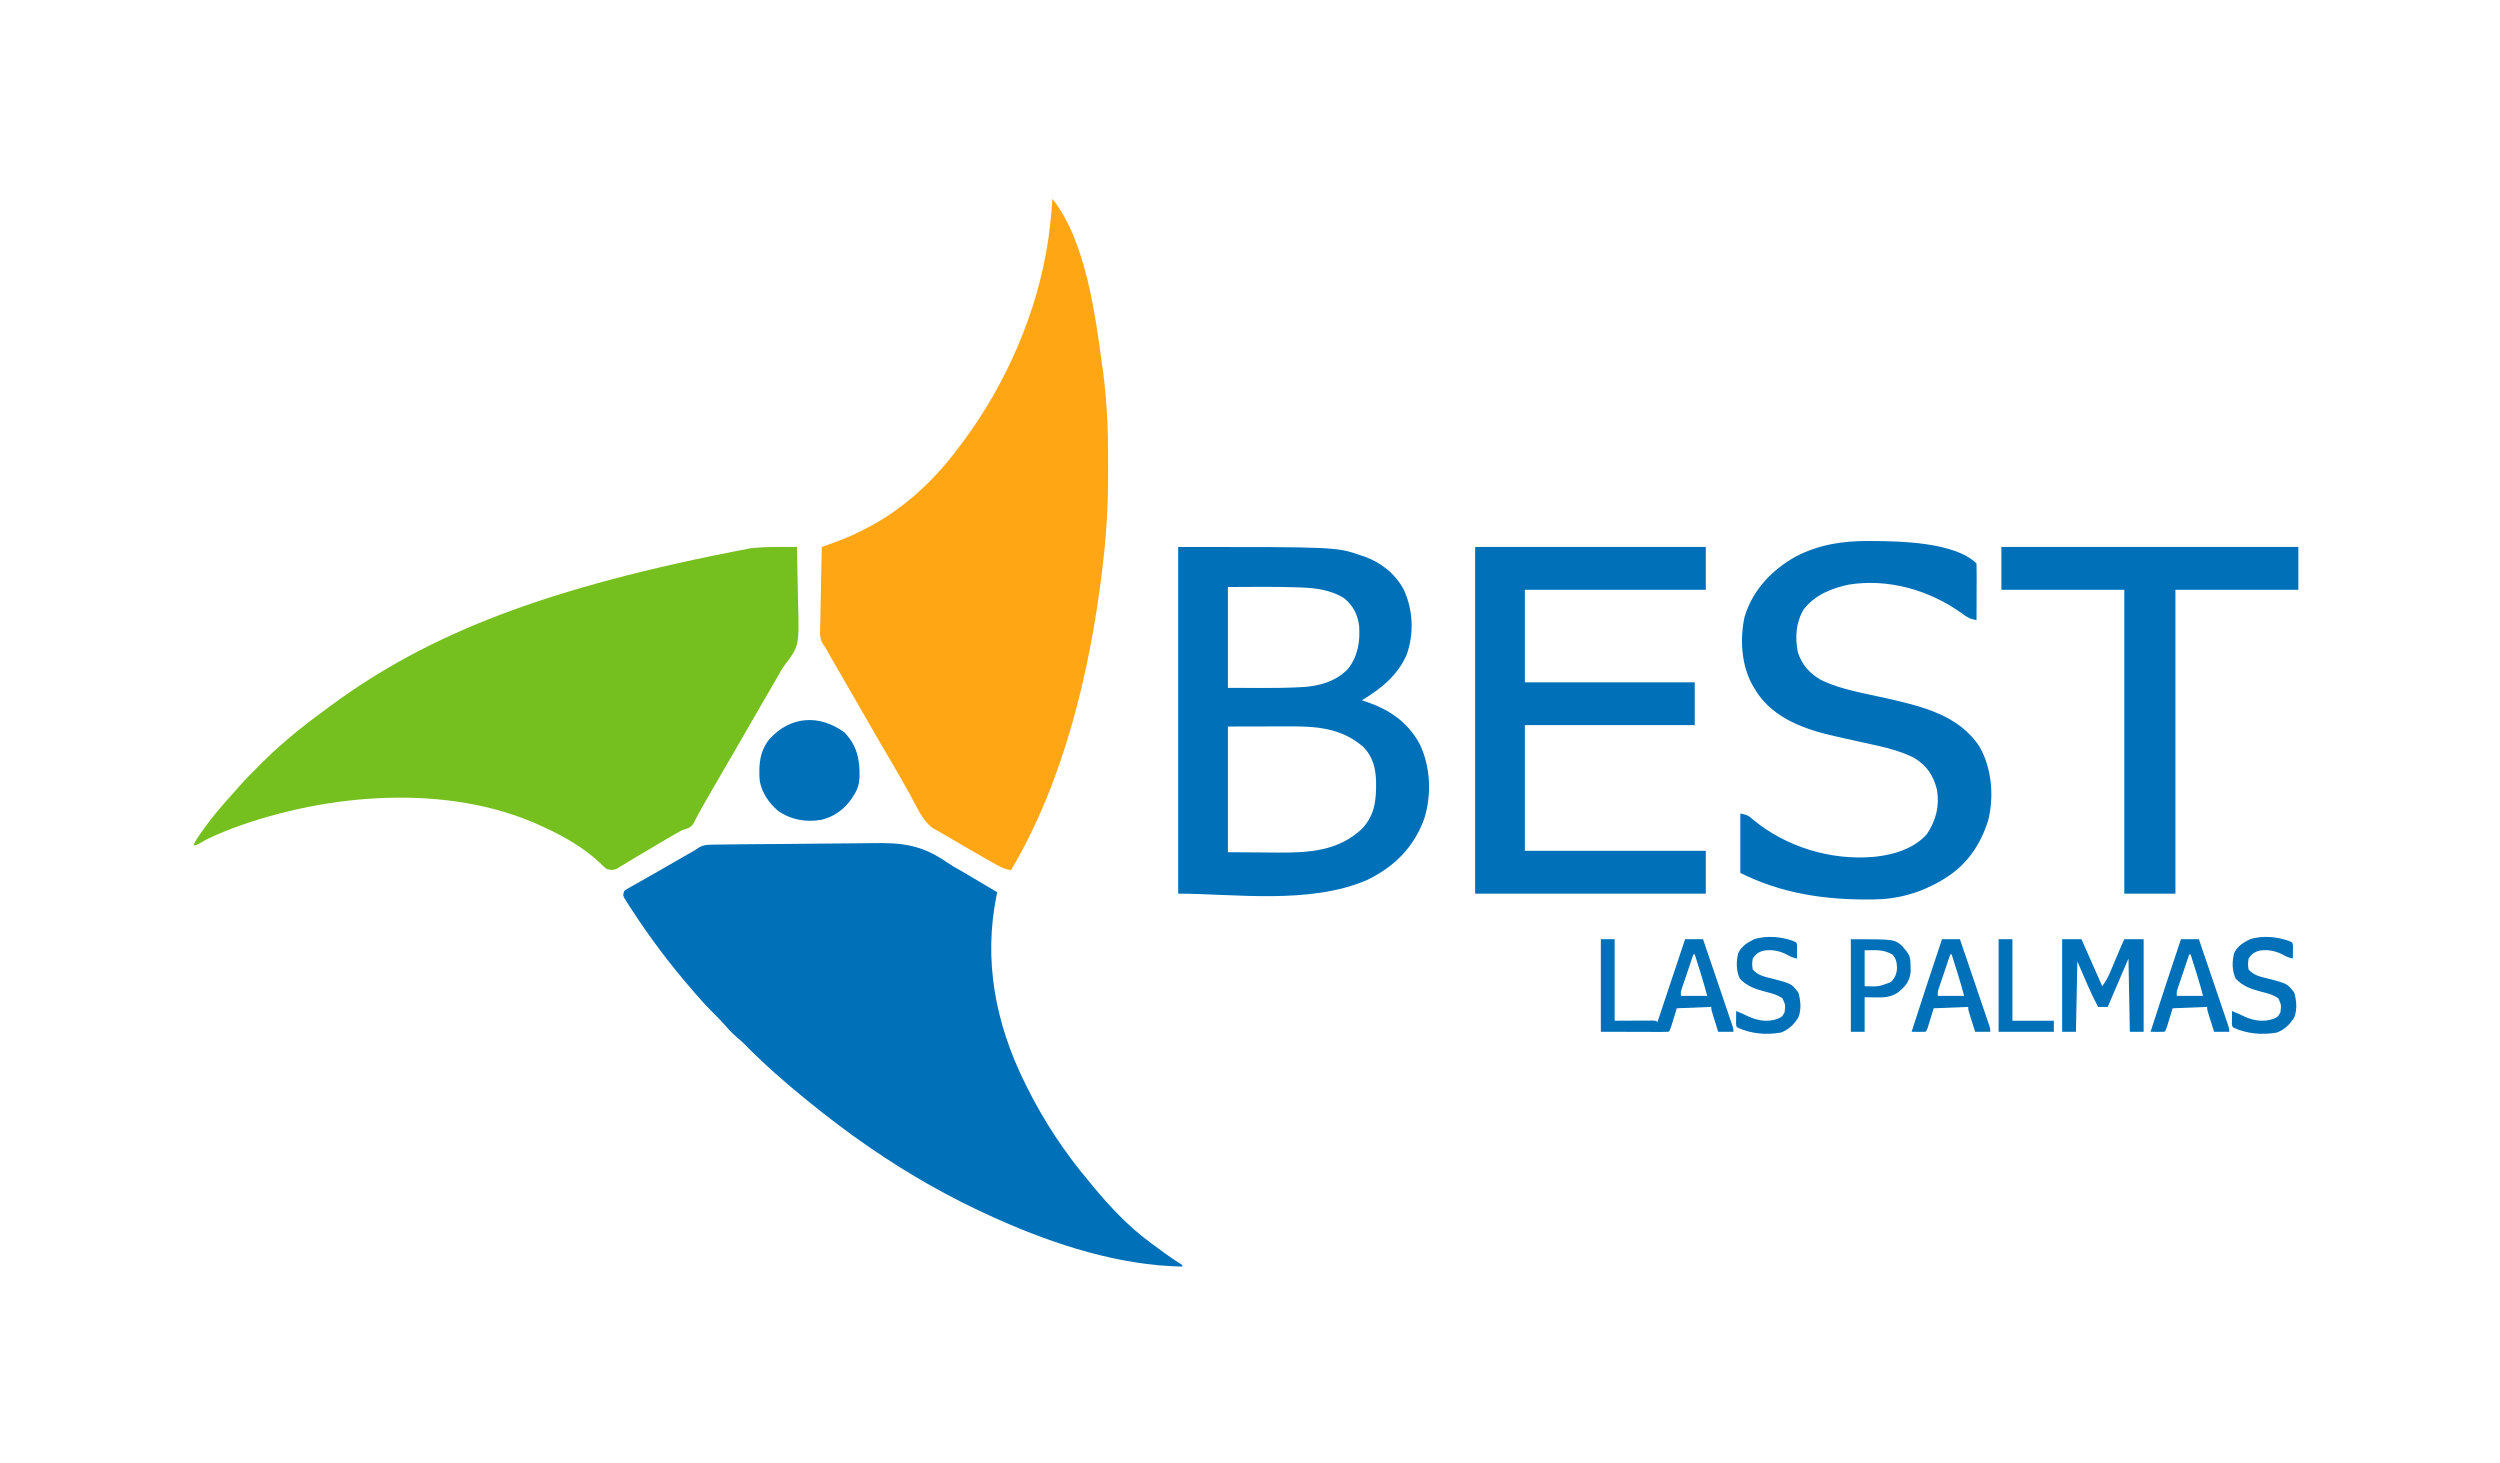
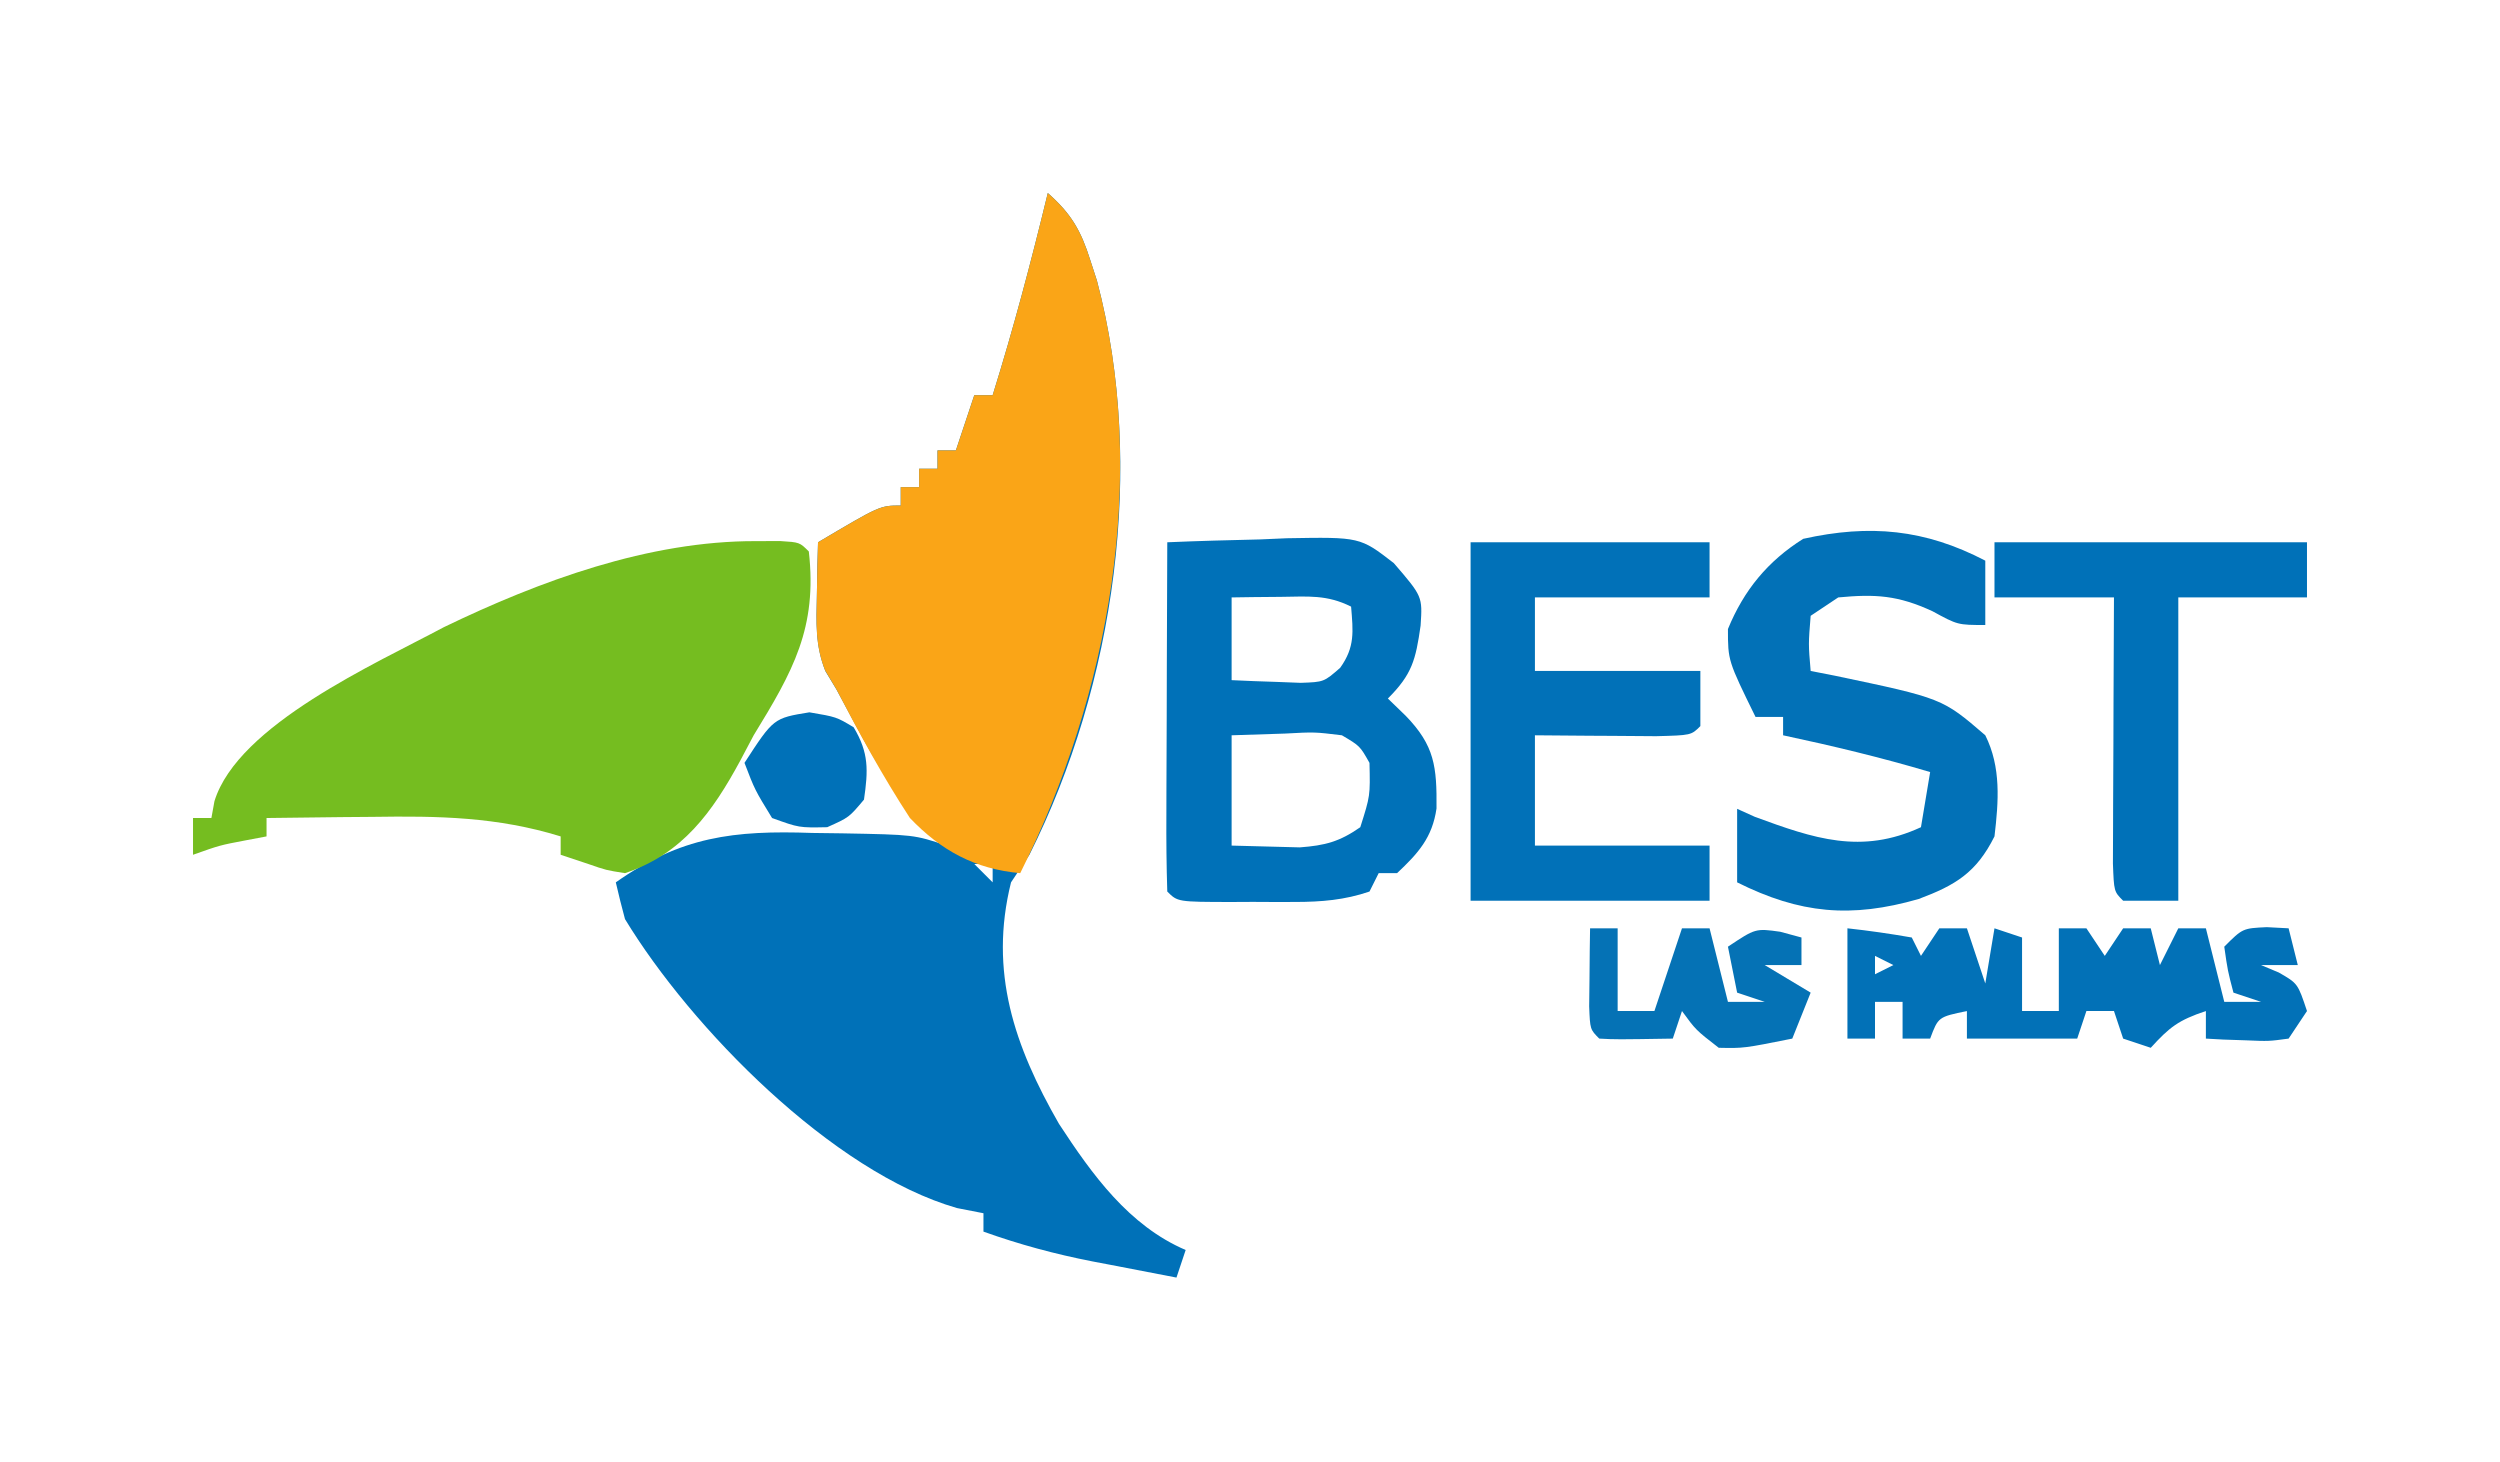
- <svg xmlns="http://www.w3.org/2000/svg" version="1.1" width="1810" height="1059">
-   <path d="M0 0 C1.267 -0.024 2.533 -0.049 3.838 -0.074 C5.235 -0.086 6.631 -0.097 8.028 -0.108 C9.506 -0.13 10.983 -0.153 12.46 -0.177 C17.313 -0.251 22.165 -0.292 27.017 -0.33 C28.697 -0.345 30.377 -0.36 32.057 -0.375 C39.063 -0.435 46.068 -0.487 53.073 -0.517 C63.052 -0.56 73.028 -0.65 83.006 -0.809 C90.051 -0.918 97.095 -0.971 104.141 -0.984 C108.332 -0.994 112.52 -1.026 116.71 -1.117 C138.017 -1.559 152.436 0.287 170.362 12.825 C173.492 14.988 176.735 16.827 180.06 18.674 C181.928 19.765 183.794 20.859 185.658 21.955 C186.606 22.509 187.554 23.064 188.531 23.635 C194.619 27.2 200.678 30.813 206.721 34.455 C206.605 35.001 206.489 35.547 206.369 36.11 C196.531 83.421 205.397 129.368 226.721 172.455 C227.173 173.372 227.625 174.29 228.092 175.235 C240.533 200.231 255.665 223.143 273.721 244.455 C274.549 245.468 275.378 246.481 276.232 247.525 C288.207 262.017 301.59 276.233 316.721 287.455 C317.301 287.891 317.882 288.327 318.481 288.776 C325.275 293.872 332.113 298.866 339.279 303.432 C339.755 303.769 340.23 304.107 340.721 304.455 C340.721 304.785 340.721 305.115 340.721 305.455 C295.514 304.726 248.635 289.696 207.721 271.455 C206.61 270.961 205.499 270.468 204.354 269.959 C172.867 255.871 143.133 239.008 114.721 219.455 C114.012 218.968 113.304 218.481 112.575 217.98 C98.188 208.05 84.282 197.484 70.721 186.455 C69.889 185.786 69.058 185.117 68.201 184.428 C52.611 171.805 37.53 158.503 23.478 144.178 C21.607 142.344 19.654 140.651 17.658 138.955 C14.336 136.096 11.529 133.029 8.701 129.689 C6.316 126.998 3.78 124.477 1.221 121.955 C-3.163 117.618 -7.291 113.157 -11.279 108.455 C-12.169 107.428 -13.06 106.402 -13.951 105.377 C-30.115 86.74 -44.894 67.186 -58.279 46.455 C-58.934 45.45 -59.589 44.444 -60.264 43.408 C-60.826 42.516 -61.388 41.624 -61.967 40.705 C-62.445 39.947 -62.923 39.189 -63.416 38.408 C-64.279 36.455 -64.279 36.455 -63.279 33.455 C-61.192 31.975 -61.192 31.975 -58.408 30.408 C-56.852 29.522 -56.852 29.522 -55.265 28.618 C-54.135 27.987 -53.006 27.355 -51.842 26.705 C-50.676 26.045 -49.512 25.384 -48.347 24.722 C-45.908 23.336 -43.467 21.955 -41.025 20.576 C-34.982 17.16 -28.977 13.679 -22.967 10.205 C-21.871 9.574 -20.776 8.942 -19.647 8.292 C-18.622 7.701 -17.597 7.11 -16.541 6.502 C-15.644 5.985 -14.746 5.467 -13.821 4.934 C-11.286 3.502 -11.286 3.502 -9.013 1.891 C-5.776 0.191 -3.644 0.051 0 0 Z " fill="#0071B9" transform="translate(515.2795,611.545)" />
-   <path d="M0 0 C0.924 0.001 1.847 0.003 2.799 0.004 C5.06 0.008 7.321 0.013 9.582 0.02 C9.816 8.705 9.993 17.389 10.1 26.076 C10.152 30.113 10.222 34.147 10.336 38.182 C11.263 71.682 11.263 71.682 0.835 85.344 C-0.984 87.776 -2.421 90.391 -3.895 93.043 C-4.942 94.828 -5.992 96.612 -7.043 98.395 C-12.228 107.236 -17.345 116.114 -22.418 125.02 C-27.952 134.732 -33.541 144.411 -39.186 154.06 C-42.919 160.443 -46.633 166.836 -50.328 173.24 C-51.621 175.481 -52.917 177.721 -54.215 179.959 C-56.847 184.509 -59.465 189.056 -61.93 193.699 C-62.286 194.361 -62.643 195.023 -63.01 195.705 C-63.892 197.354 -64.752 199.014 -65.609 200.676 C-67.933 203.687 -69.833 203.864 -73.418 205.02 C-75.255 205.964 -77.064 206.962 -78.848 208.004 C-79.879 208.603 -80.911 209.203 -81.974 209.82 C-83.069 210.464 -84.164 211.107 -85.293 211.77 C-86.429 212.428 -87.565 213.087 -88.735 213.766 C-94.618 217.179 -100.468 220.643 -106.289 224.16 C-107.373 224.809 -108.456 225.458 -109.573 226.126 C-111.644 227.368 -113.708 228.622 -115.763 229.89 C-116.697 230.448 -117.631 231.007 -118.594 231.582 C-119.814 232.326 -119.814 232.326 -121.06 233.086 C-123.981 234.242 -125.463 233.99 -128.418 233.02 C-130.68 231.156 -130.68 231.156 -133.105 228.707 C-144.853 217.67 -158.833 209.698 -173.418 203.02 C-174.542 202.488 -175.666 201.957 -176.824 201.41 C-243.82 171.043 -330.538 178.503 -397.844 203.258 C-406.166 206.414 -414.553 209.715 -422.242 214.227 C-425.418 216.02 -425.418 216.02 -427.418 216.02 C-425.693 212.184 -423.3 208.856 -420.855 205.457 C-420.411 204.839 -419.967 204.22 -419.51 203.583 C-413.411 195.165 -406.766 187.271 -399.754 179.602 C-398.467 178.179 -397.186 176.749 -395.936 175.293 C-391.036 169.588 -385.809 164.261 -380.48 158.957 C-379.198 157.668 -379.198 157.668 -377.889 156.354 C-372.894 151.366 -367.789 146.597 -362.418 142.02 C-361.454 141.174 -360.49 140.328 -359.496 139.457 C-349.848 131.141 -339.68 123.558 -329.418 116.02 C-328.433 115.294 -328.433 115.294 -327.428 114.553 C-257.14 62.939 -172.935 29.429 -24.418 1.02 C-22.467 0.822 -22.467 0.822 -20.477 0.621 C-13.646 0.035 -6.85 -0.02 0 0 Z " fill="#75BF1E" transform="translate(567.418,395.9805)" />
-   <path d="M0 0 C24.329 30.67 31.013 84.357 36.188 122 C36.342 123.112 36.497 124.224 36.657 125.37 C39.397 146.403 40.333 167.434 40.261 188.631 C40.25 192.366 40.261 196.101 40.273 199.836 C40.287 222.17 38.927 244.389 36.25 266.562 C36.167 267.253 36.085 267.944 35.999 268.655 C27.084 342.454 8.205 421.528 -30 486 C-33.971 485.405 -36.875 484.167 -40.359 482.191 C-41.385 481.614 -42.41 481.037 -43.466 480.442 C-44.55 479.822 -45.633 479.201 -46.75 478.562 C-47.867 477.929 -48.985 477.296 -50.136 476.644 C-58.522 471.879 -66.875 467.06 -75.145 462.095 C-76.986 461.008 -78.846 459.964 -80.715 458.926 C-81.873 458.263 -83.03 457.6 -84.188 456.938 C-85.171 456.39 -86.155 455.842 -87.168 455.277 C-94.383 449.476 -98.357 439.978 -102.75 432 C-106.742 424.811 -110.74 417.634 -114.938 410.562 C-119.073 403.592 -123.141 396.585 -127.188 389.562 C-128.145 387.902 -128.145 387.902 -129.121 386.207 C-130.429 383.937 -131.737 381.666 -133.044 379.395 C-136.193 373.928 -139.347 368.464 -142.5 363 C-146.041 356.863 -149.582 350.726 -153.12 344.587 C-154.498 342.196 -155.876 339.805 -157.255 337.414 C-158.225 335.73 -159.196 334.046 -160.166 332.361 C-160.756 331.338 -161.346 330.316 -161.953 329.262 C-162.729 327.915 -162.729 327.915 -163.521 326.542 C-164.947 324.006 -164.947 324.006 -166.577 321.761 C-168.333 318.353 -168.328 316.104 -168.249 312.282 C-168.239 311.628 -168.23 310.974 -168.221 310.299 C-168.186 308.151 -168.13 306.004 -168.074 303.855 C-168.046 302.36 -168.019 300.865 -167.994 299.37 C-167.924 295.446 -167.835 291.522 -167.742 287.598 C-167.651 283.59 -167.577 279.581 -167.502 275.572 C-167.352 267.714 -167.182 259.857 -167 252 C-166.469 251.809 -165.937 251.618 -165.39 251.421 C-162.934 250.535 -160.481 249.643 -158.027 248.75 C-156.774 248.299 -156.774 248.299 -155.495 247.84 C-147.321 244.856 -139.643 241.141 -132 237 C-130.931 236.424 -129.863 235.848 -128.762 235.254 C-106.617 222.818 -86.402 204.13 -71 184 C-70.334 183.149 -70.334 183.149 -69.655 182.281 C-37.958 141.743 -14.563 91.723 -5 41 C-4.779 39.838 -4.779 39.838 -4.554 38.653 C-2.192 25.86 -1.026 12.96 0 0 Z " fill="#FFA615" transform="translate(762,144)" />
-   <path d="M0 0 C114.509 0 114.509 0 132 6 C132.915 6.298 133.83 6.596 134.773 6.902 C146.804 11.215 157.457 19.635 163.375 31 C170.169 45.767 170.849 62.787 165.375 78.188 C158.657 93.341 146.711 102.681 133 111 C134.004 111.329 135.008 111.657 136.043 111.996 C152.834 117.734 166.288 126.739 174.875 142.75 C182.717 159.076 183.575 178.953 178.324 196.25 C170.96 217.104 156.74 231.389 137 241 C95.574 259.155 40.109 251 0 251 C0 168.17 0 85.34 0 0 Z M36 29 C36 53.09 36 77.18 36 102 C42.373 102.021 48.746 102.041 55.312 102.062 C57.28 102.072 59.248 102.081 61.275 102.09 C70.011 102.114 78.723 102.01 87.449 101.57 C88.217 101.533 88.985 101.495 89.776 101.457 C102.088 100.759 114.199 97.454 122.938 88.25 C130.096 79.271 131.851 68.208 131 57 C129.801 48.498 126.682 42.48 120 37 C110.802 31.385 100.55 29.782 89.938 29.375 C89.055 29.337 88.172 29.299 87.263 29.26 C70.196 28.646 53.068 28.944 36 29 Z M36 130 C36 160.03 36 190.06 36 221 C44.889 221.062 53.779 221.124 62.938 221.188 C65.706 221.215 68.475 221.242 71.328 221.27 C94.153 221.401 115.632 220.455 133.105 204.02 C142.682 193.79 143.467 182.73 143.273 169.367 C142.94 159.939 140.782 151.596 133.98 144.707 C118.161 131.072 100.322 129.816 80.238 129.902 C79.109 129.903 77.98 129.904 76.817 129.905 C72.649 129.911 68.481 129.925 64.312 129.938 C54.969 129.958 45.626 129.979 36 130 Z " fill="#0071B9" transform="translate(853,396)" />
-   <path d="M0 0 C55.11 0 110.22 0 167 0 C167 10.23 167 20.46 167 31 C123.77 31 80.54 31 36 31 C36 53.11 36 75.22 36 98 C76.59 98 117.18 98 159 98 C159 108.23 159 118.46 159 129 C118.41 129 77.82 129 36 129 C36 159.03 36 189.06 36 220 C79.23 220 122.46 220 167 220 C167 230.23 167 240.46 167 251 C111.89 251 56.78 251 0 251 C0 168.17 0 85.34 0 0 Z " fill="#0071B9" transform="translate(1068,396)" />
-   <path d="M0 0 C0.721 0.002 1.442 0.004 2.185 0.007 C22.489 0.103 62.553 0.803 78.062 16.312 C78.151 19.342 78.178 22.349 78.16 25.379 C78.158 26.742 78.158 26.742 78.156 28.132 C78.15 31.047 78.138 33.961 78.125 36.875 C78.12 38.846 78.115 40.816 78.111 42.787 C78.1 47.629 78.083 52.471 78.062 57.312 C73.482 56.548 70.989 55.048 67.25 52.25 C43.923 35.503 14.058 26.952 -14.508 31.59 C-26.915 34.204 -38.895 39.088 -46.938 49.312 C-52.748 58.915 -53.442 69.69 -51.289 80.598 C-48.258 89.809 -42.486 96.25 -33.998 100.858 C-19.43 107.781 -2.474 110.376 13.146 113.932 C38.283 119.676 65.463 125.961 80.375 149.125 C89.241 164.886 90.799 184.939 86.5 202.375 C80.851 220.088 71.052 234.555 55.062 244.312 C54.154 244.869 54.154 244.869 53.228 245.437 C37.821 254.699 21.186 259.398 3.18 259.516 C2.087 259.526 2.087 259.526 0.973 259.537 C-32.047 259.784 -63.04 255.261 -92.938 240.312 C-92.938 226.123 -92.938 211.933 -92.938 197.312 C-88.015 198.297 -87.156 198.65 -83.688 201.75 C-59.505 221.764 -26.81 231.518 4.312 228.625 C18.077 227.159 32.477 222.95 42.062 212.312 C48.637 202.46 51.424 191.971 49.438 180.125 C46.875 169.74 42.029 162.542 32.875 156.984 C20.467 150.701 5.992 148.175 -7.477 145.141 C-8.322 144.949 -9.168 144.758 -10.039 144.561 C-14.282 143.602 -18.527 142.657 -22.778 141.735 C-44.983 136.835 -68.603 128.947 -81.48 108.801 C-81.961 107.98 -82.442 107.159 -82.938 106.312 C-83.408 105.522 -83.879 104.732 -84.363 103.918 C-92.271 89.479 -93.345 70.649 -89.812 54.688 C-83.856 35.404 -70.32 21.068 -52.938 11.312 C-36.129 2.529 -18.77 -0.101 0 0 Z " fill="#0071B9" transform="translate(1352.938,391.6875)" />
-   <path d="M0 0 C70.95 0 141.9 0 215 0 C215 10.23 215 20.46 215 31 C185.63 31 156.26 31 126 31 C126 103.6 126 176.2 126 251 C113.79 251 101.58 251 89 251 C89 178.4 89 105.8 89 31 C59.63 31 30.26 31 0 31 C0 20.77 0 10.54 0 0 Z " fill="#0071B9" transform="translate(1449,396)" />
-   <path d="M0 0 C9.144 9.579 11.22 19.645 10.938 32.387 C10.675 37.544 9.506 41.447 6.625 45.75 C6.189 46.442 5.754 47.134 5.305 47.848 C-0.023 55.635 -7.494 61.132 -16.734 63.305 C-28.021 65.208 -38.758 63.336 -48.188 56.688 C-54.682 51.197 -60.082 43.228 -61.375 34.75 C-62.123 23.45 -61.486 13.614 -54.098 4.629 C-38.933 -11.911 -18.142 -13.194 0 0 Z " fill="#0071B9" transform="translate(611.375,530.25)" />
-   <path d="M0 0 C3.3 0 6.6 0 10 0 C10 19.47 10 38.94 10 59 C19.828 58.96 19.828 58.96 29.656 58.91 C31.48 58.906 31.48 58.906 33.34 58.902 C34.591 58.897 35.843 58.892 37.133 58.886 C40 59 40 59 41 60 C47.6 40.2 54.2 20.4 61 0 C65.29 0 69.58 0 74 0 C76.872 8.439 79.741 16.879 82.605 25.321 C83.935 29.241 85.267 33.16 86.601 37.078 C87.887 40.857 89.171 44.638 90.452 48.418 C90.942 49.863 91.433 51.307 91.926 52.751 C92.613 54.768 93.297 56.787 93.98 58.806 C94.371 59.956 94.762 61.107 95.165 62.292 C96 65 96 65 96 67 C92.37 67 88.74 67 85 67 C84.163 64.376 83.33 61.751 82.5 59.125 C82.142 58.005 82.142 58.005 81.777 56.863 C80 51.227 80 51.227 80 49 C67.625 49.495 67.625 49.495 55 50 C53.396 55.22 53.396 55.22 51.799 60.441 C50.111 65.889 50.111 65.889 49 67 C47.465 67.093 45.926 67.117 44.388 67.114 C43.394 67.113 42.399 67.113 41.374 67.113 C40.321 67.108 39.268 67.103 38.184 67.098 C37.221 67.097 36.259 67.096 35.268 67.095 C31.658 67.089 28.048 67.075 24.438 67.062 C16.373 67.042 8.309 67.021 0 67 C0 44.89 0 22.78 0 0 Z M67 11 C65.712 14.788 64.431 18.579 63.155 22.371 C62.72 23.66 62.283 24.95 61.845 26.238 C61.215 28.091 60.592 29.946 59.969 31.801 C59.592 32.916 59.215 34.032 58.826 35.181 C57.859 37.99 57.859 37.99 58 41 C64.27 41 70.54 41 77 41 C74.361 30.883 71.187 20.954 68 11 C67.67 11 67.34 11 67 11 Z " fill="#0071B9" transform="translate(1159,680)" />
-   <path d="M0 0 C4.62 0 9.24 0 14 0 C18.95 11.22 23.9 22.44 29 34 C31.671 30.439 33.174 27.606 34.883 23.555 C35.143 22.944 35.402 22.333 35.67 21.703 C36.493 19.762 37.309 17.819 38.125 15.875 C38.949 13.925 39.775 11.975 40.602 10.026 C41.348 8.263 42.09 6.498 42.833 4.734 C43.514 3.138 44.224 1.552 45 0 C49.62 0 54.24 0 59 0 C59 22.11 59 44.22 59 67 C55.7 67 52.4 67 49 67 C48.67 49.51 48.34 32.02 48 14 C40.575 31.325 40.575 31.325 33 49 C30.69 49 28.38 49 26 49 C20.324 38.248 15.813 27.231 11 16 C10.67 32.83 10.34 49.66 10 67 C6.7 67 3.4 67 0 67 C0 44.89 0 22.78 0 0 Z " fill="#0071B9" transform="translate(1493,680)" />
-   <path d="M0 0 C4.29 0 8.58 0 13 0 C15.872 8.439 18.741 16.879 21.605 25.321 C22.935 29.241 24.267 33.16 25.601 37.078 C26.887 40.857 28.171 44.638 29.452 48.418 C29.942 49.863 30.433 51.307 30.926 52.751 C31.613 54.768 32.297 56.787 32.98 58.806 C33.371 59.956 33.762 61.107 34.165 62.292 C35 65 35 65 35 67 C31.37 67 27.74 67 24 67 C23.163 64.376 22.33 61.751 21.5 59.125 C21.262 58.379 21.023 57.632 20.777 56.863 C19 51.227 19 51.227 19 49 C6.625 49.495 6.625 49.495 -6 50 C-7.604 55.22 -7.604 55.22 -9.201 60.441 C-10.889 65.889 -10.889 65.889 -12 67 C-13.686 67.072 -15.375 67.084 -17.062 67.062 C-18.441 67.049 -18.441 67.049 -19.848 67.035 C-20.558 67.024 -21.268 67.012 -22 67 C-14.777 44.629 -7.479 22.287 0 0 Z M6 11 C4.712 14.788 3.431 18.579 2.155 22.371 C1.72 23.66 1.283 24.95 0.845 26.238 C0.215 28.091 -0.408 29.946 -1.031 31.801 C-1.408 32.916 -1.785 34.032 -2.174 35.181 C-3.141 37.99 -3.141 37.99 -3 41 C3.27 41 9.54 41 16 41 C13.361 30.883 10.187 20.954 7 11 C6.67 11 6.34 11 6 11 Z " fill="#0071B9" transform="translate(1579,680)" />
-   <path d="M0 0 C4.29 0 8.58 0 13 0 C15.872 8.439 18.741 16.879 21.605 25.321 C22.935 29.241 24.267 33.16 25.601 37.078 C26.887 40.857 28.171 44.638 29.452 48.418 C29.942 49.863 30.433 51.307 30.926 52.751 C31.613 54.768 32.297 56.787 32.98 58.806 C33.371 59.956 33.762 61.107 34.165 62.292 C35 65 35 65 35 67 C31.37 67 27.74 67 24 67 C23.163 64.376 22.33 61.751 21.5 59.125 C21.262 58.379 21.023 57.632 20.777 56.863 C19 51.227 19 51.227 19 49 C6.625 49.495 6.625 49.495 -6 50 C-7.604 55.22 -7.604 55.22 -9.201 60.441 C-10.889 65.889 -10.889 65.889 -12 67 C-13.686 67.072 -15.375 67.084 -17.062 67.062 C-18.441 67.049 -18.441 67.049 -19.848 67.035 C-20.558 67.024 -21.268 67.012 -22 67 C-14.777 44.629 -7.479 22.287 0 0 Z M6 11 C4.712 14.788 3.431 18.579 2.155 22.371 C1.72 23.66 1.283 24.95 0.845 26.238 C0.215 28.091 -0.408 29.946 -1.031 31.801 C-1.408 32.916 -1.785 34.032 -2.174 35.181 C-3.141 37.99 -3.141 37.99 -3 41 C3.27 41 9.54 41 16 41 C13.361 30.883 10.187 20.954 7 11 C6.67 11 6.34 11 6 11 Z " fill="#0071B9" transform="translate(1406,680)" />
-   <path d="M0 0 C1 1 1 1 1.098 3.504 C1.086 4.513 1.074 5.523 1.062 6.562 C1.053 7.574 1.044 8.586 1.035 9.629 C1.024 10.411 1.012 11.194 1 12 C-1.875 11.393 -4.038 10.483 -6.562 9 C-12.012 6.224 -18.165 5.103 -24.188 6.512 C-27.562 7.84 -28.967 8.95 -31 12 C-31.568 16.085 -31.568 16.085 -31 20 C-27.034 24.217 -22.61 25.154 -17.188 26.438 C-3.045 30.099 -3.045 30.099 2 36.562 C3.703 42.418 4.27 48.563 2.121 54.379 C-0.812 59.48 -5.104 63.615 -10.715 65.609 C-21.364 67.43 -32.162 66.503 -42 62 C-43 61 -43 61 -43.098 58.496 C-43.086 57.487 -43.074 56.477 -43.062 55.438 C-43.053 54.426 -43.044 53.414 -43.035 52.371 C-43.024 51.589 -43.012 50.806 -43 50 C-39.869 51.217 -36.877 52.561 -33.875 54.062 C-27.293 56.976 -20.36 58.12 -13.438 55.75 C-9.821 54.262 -9.821 54.262 -8 51 C-7.312 45.635 -7.312 45.635 -9.406 40.934 C-13.216 38.093 -17.32 37.196 -21.875 36 C-29.345 34.021 -34.87 32.212 -40.375 26.562 C-43.073 20.648 -43.138 14.047 -41.375 7.777 C-38.975 2.901 -34.703 0.337 -30 -2 C-21.039 -4.987 -8.545 -3.817 0 0 Z " fill="#0071B9" transform="translate(1659,682)" />
-   <path d="M0 0 C1 1 1 1 1.098 3.504 C1.086 4.513 1.074 5.523 1.062 6.562 C1.053 7.574 1.044 8.586 1.035 9.629 C1.024 10.411 1.012 11.194 1 12 C-1.875 11.393 -4.038 10.483 -6.562 9 C-12.012 6.224 -18.165 5.103 -24.188 6.512 C-27.562 7.84 -28.967 8.95 -31 12 C-31.568 16.085 -31.568 16.085 -31 20 C-27.034 24.217 -22.61 25.154 -17.188 26.438 C-3.045 30.099 -3.045 30.099 2 36.562 C3.703 42.418 4.27 48.563 2.121 54.379 C-0.812 59.48 -5.104 63.615 -10.715 65.609 C-21.364 67.43 -32.162 66.503 -42 62 C-43 61 -43 61 -43.098 58.496 C-43.086 57.487 -43.074 56.477 -43.062 55.438 C-43.053 54.426 -43.044 53.414 -43.035 52.371 C-43.024 51.589 -43.012 50.806 -43 50 C-39.869 51.217 -36.877 52.561 -33.875 54.062 C-27.293 56.976 -20.36 58.12 -13.438 55.75 C-9.821 54.262 -9.821 54.262 -8 51 C-7.312 45.635 -7.312 45.635 -9.406 40.934 C-13.216 38.093 -17.32 37.196 -21.875 36 C-29.345 34.021 -34.87 32.212 -40.375 26.562 C-43.073 20.648 -43.138 14.047 -41.375 7.777 C-38.975 2.901 -34.703 0.337 -30 -2 C-21.039 -4.987 -8.545 -3.817 0 0 Z " fill="#0071B9" transform="translate(1300,682)" />
-   <path d="M0 0 C31.537 0 31.537 0 37.277 4.973 C37.825 5.662 38.373 6.352 38.938 7.062 C39.503 7.755 40.069 8.447 40.652 9.16 C43.272 12.736 43.194 15.338 43.25 19.75 C43.276 20.962 43.302 22.173 43.328 23.422 C42.797 29.212 40.552 32.996 36.188 36.75 C35.542 37.322 34.896 37.895 34.23 38.484 C28.926 42.089 23.796 42.269 17.625 42.125 C13.851 42.063 13.851 42.063 10 42 C10 50.25 10 58.5 10 67 C6.7 67 3.4 67 0 67 C0 44.89 0 22.78 0 0 Z M10 8 C10 16.58 10 25.16 10 34 C20.094 34.395 20.094 34.395 29 31 C32.21 27.63 33.248 24.99 33.438 20.438 C33.22 16.52 32.77 13.943 30 11 C22.84 7.225 18.814 8 10 8 Z " fill="#0071B9" transform="translate(1340,680)" />
-   <path d="M0 0 C3.3 0 6.6 0 10 0 C10 19.47 10 38.94 10 59 C19.9 59 29.8 59 40 59 C40 61.64 40 64.28 40 67 C26.8 67 13.6 67 0 67 C0 44.89 0 22.78 0 0 Z " fill="#0071B9" transform="translate(1447,680)" />
+ <svg xmlns="http://www.w3.org/2000/svg" version="1.1" width="272" height="159">
+   <path d="M0 0 C2.544 2.238 3.613 4.093 4.625 7.312 C4.865 8.051 5.105 8.79 5.352 9.551 C10.696 29.739 7.31 53.475 -2 72 C-2.66 72.99 -3.32 73.98 -4 75 C-6.423 84.733 -3.634 92.821 1.219 101.277 C4.825 106.79 8.811 112.346 15 115 C14.505 116.485 14.505 116.485 14 118 C11.624 117.547 9.249 117.087 6.875 116.625 C6.21 116.499 5.545 116.372 4.859 116.242 C0.781 115.443 -3.089 114.401 -7 113 C-7 112.34 -7 111.68 -7 111 C-7.949 110.814 -8.898 110.629 -9.875 110.438 C-23.42 106.552 -38.821 90.824 -46 79 C-46.358 77.673 -46.695 76.34 -47 75 C-39.912 70.006 -34.157 69.323 -25.625 69.625 C-24.546 69.639 -23.467 69.653 -22.355 69.668 C-14.558 69.814 -14.558 69.814 -11 71 C-12.021 70.134 -12.021 70.134 -13.062 69.25 C-17.4 64.949 -20.098 59.314 -23 54 C-23.396 53.346 -23.791 52.693 -24.199 52.02 C-25.315 49.207 -25.19 46.761 -25.125 43.75 C-25.107 42.672 -25.089 41.595 -25.07 40.484 C-25.047 39.665 -25.024 38.845 -25 38 C-18.25 34 -18.25 34 -16 34 C-16 33.34 -16 32.68 -16 32 C-15.34 32 -14.68 32 -14 32 C-14 31.34 -14 30.68 -14 30 C-13.34 30 -12.68 30 -12 30 C-12 29.34 -12 28.68 -12 28 C-11.34 28 -10.68 28 -10 28 C-9.34 26.02 -8.68 24.04 -8 22 C-7.34 22 -6.68 22 -6 22 C-3.731 14.728 -1.794 7.403 0 0 Z M-8 73 C-7.34 73.66 -6.68 74.32 -6 75 C-6 74.34 -6 73.68 -6 73 C-6.66 73 -7.32 73 -8 73 Z " fill="#0071B8" transform="translate(114,21)" />
+   <path d="M0 0 C1.307 -0.004 1.307 -0.004 2.641 -0.008 C4.75 0.125 4.75 0.125 5.75 1.125 C6.689 9.442 4.03 14.145 -0.25 21.125 C-0.969 22.484 -0.969 22.484 -1.703 23.871 C-4.725 29.459 -7.99 34.034 -14.25 36.125 C-16.305 35.801 -16.305 35.801 -18.25 35.125 C-19.24 34.795 -20.23 34.465 -21.25 34.125 C-21.25 33.465 -21.25 32.805 -21.25 32.125 C-28.164 29.994 -34.549 29.888 -41.75 30 C-42.859 30.009 -43.967 30.018 -45.109 30.027 C-47.823 30.051 -50.536 30.084 -53.25 30.125 C-53.25 30.785 -53.25 31.445 -53.25 32.125 C-54.013 32.269 -54.776 32.414 -55.562 32.562 C-58.332 33.088 -58.332 33.088 -61.25 34.125 C-61.25 32.805 -61.25 31.485 -61.25 30.125 C-60.59 30.125 -59.93 30.125 -59.25 30.125 C-59.14 29.52 -59.031 28.916 -58.918 28.293 C-56.357 19.98 -41.362 13.327 -33.945 9.355 C-23.542 4.332 -11.687 -0.035 0 0 Z " fill="#75BD20" transform="translate(82.25,58.875)" />
+   <path d="M0 0 C2.544 2.238 3.613 4.093 4.625 7.312 C4.985 8.42 4.985 8.42 5.352 9.551 C10.997 30.875 6.706 54.588 -3 74 C-7.942 73.551 -11.617 71.536 -15 68 C-17.954 63.472 -20.513 58.797 -23 54 C-23.403 53.326 -23.807 52.652 -24.223 51.957 C-25.327 49.177 -25.19 46.725 -25.125 43.75 C-25.107 42.672 -25.089 41.595 -25.07 40.484 C-25.047 39.665 -25.024 38.845 -25 38 C-18.25 34 -18.25 34 -16 34 C-16 33.34 -16 32.68 -16 32 C-15.34 32 -14.68 32 -14 32 C-14 31.34 -14 30.68 -14 30 C-13.34 30 -12.68 30 -12 30 C-12 29.34 -12 28.68 -12 28 C-11.34 28 -10.68 28 -10 28 C-9.34 26.02 -8.68 24.04 -8 22 C-7.34 22 -6.68 22 -6 22 C-3.731 14.728 -1.794 7.403 0 0 Z " fill="#FAA517" transform="translate(114,21)" />
+   <path d="M0 0 C3.375 -0.146 6.748 -0.234 10.125 -0.312 C11.076 -0.354 12.028 -0.396 13.008 -0.439 C20.969 -0.578 20.969 -0.578 24.645 2.266 C27.77 5.894 27.77 5.894 27.562 9.062 C27.026 12.821 26.63 14.37 24 17 C24.639 17.619 25.279 18.238 25.938 18.875 C29.096 22.129 29.334 24.421 29.293 28.957 C28.836 32.142 27.291 33.844 25 36 C24.34 36 23.68 36 23 36 C22.67 36.66 22.34 37.32 22 38 C19.29 38.925 16.774 39.128 13.926 39.133 C13.176 39.134 12.427 39.135 11.654 39.137 C10.882 39.133 10.109 39.129 9.312 39.125 C8.136 39.131 8.136 39.131 6.936 39.137 C1.127 39.127 1.127 39.127 0 38 C-0.089 35.188 -0.115 32.401 -0.098 29.59 C-0.096 28.748 -0.095 27.906 -0.093 27.038 C-0.088 24.338 -0.075 21.638 -0.062 18.938 C-0.057 17.111 -0.053 15.285 -0.049 13.459 C-0.038 8.973 -0.021 4.486 0 0 Z M7 6 C7 8.97 7 11.94 7 15 C8.603 15.081 10.208 15.139 11.812 15.188 C12.706 15.222 13.599 15.257 14.52 15.293 C17.039 15.204 17.039 15.204 18.812 13.656 C20.436 11.392 20.22 9.717 20 7 C17.355 5.678 15.322 5.903 12.375 5.938 C10.871 5.951 10.871 5.951 9.336 5.965 C8.18 5.982 8.18 5.982 7 6 Z M7 21 C7 24.96 7 28.92 7 33 C9.351 33.062 9.351 33.062 11.75 33.125 C12.632 33.148 13.513 33.171 14.422 33.195 C17.178 32.986 18.737 32.579 21 31 C22.083 27.583 22.083 27.583 22 24 C20.964 22.161 20.964 22.161 19 21 C16.028 20.637 16.028 20.637 12.812 20.812 C9.935 20.905 9.935 20.905 7 21 Z " fill="#0071B8" transform="translate(127,59)" />
+   <path d="M0 0 C8.58 0 17.16 0 26 0 C26 1.98 26 3.96 26 6 C19.73 6 13.46 6 7 6 C7 8.64 7 11.28 7 14 C12.94 14 18.88 14 25 14 C25 15.98 25 17.96 25 20 C24 21 24 21 20.184 21.098 C18.602 21.091 17.019 21.079 15.438 21.062 C14.631 21.058 13.825 21.053 12.994 21.049 C10.996 21.037 8.998 21.019 7 21 C7 24.96 7 28.92 7 33 C13.27 33 19.54 33 26 33 C26 34.98 26 36.96 26 39 C17.42 39 8.84 39 0 39 C0 26.13 0 13.26 0 0 Z " fill="#0171B8" transform="translate(160,59)" />
+   <path d="M0 0 C0 2.31 0 4.62 0 7 C-3 7 -3 7 -5.75 5.5 C-9.491 3.773 -11.923 3.615 -16 4 C-16.99 4.66 -17.98 5.32 -19 6 C-19.25 9.084 -19.25 9.084 -19 12 C-18.131 12.17 -17.262 12.34 -16.367 12.516 C-4.675 14.974 -4.675 14.974 0 19 C1.738 22.476 1.448 26.199 1 30 C-0.975 33.951 -3.244 35.311 -7.25 36.812 C-14.602 38.922 -20.16 38.42 -27 35 C-27 32.36 -27 29.72 -27 27 C-26.361 27.289 -25.721 27.578 -25.062 27.875 C-18.65 30.231 -13.51 32.005 -7 29 C-6.67 27.02 -6.34 25.04 -6 23 C-11.29 21.424 -16.602 20.151 -22 19 C-22 18.34 -22 17.68 -22 17 C-22.99 17 -23.98 17 -25 17 C-28 10.88 -28 10.88 -28 7.438 C-26.269 3.218 -23.68 0.056 -19.812 -2.375 C-12.56 -3.987 -6.565 -3.425 0 0 Z " fill="#0271B7" transform="translate(216,61)" />
+   <path d="M0 0 C11.22 0 22.44 0 34 0 C34 1.98 34 3.96 34 6 C29.38 6 24.76 6 20 6 C20 16.89 20 27.78 20 39 C18.02 39 16.04 39 14 39 C13 38 13 38 12.886 34.949 C12.887 33.6 12.892 32.251 12.902 30.902 C12.904 30.193 12.905 29.485 12.907 28.754 C12.912 26.482 12.925 24.21 12.938 21.938 C12.943 20.4 12.947 18.863 12.951 17.326 C12.962 13.551 12.979 9.775 13 6 C8.71 6 4.42 6 0 6 C0 4.02 0 2.04 0 0 Z " fill="#0071B8" transform="translate(217,59)" />
+   <path d="M0 0 C2.343 0.256 4.678 0.593 7 1 C7.33 1.66 7.66 2.32 8 3 C8.66 2.01 9.32 1.02 10 0 C10.99 0 11.98 0 13 0 C13.66 1.98 14.32 3.96 15 6 C15.33 4.02 15.66 2.04 16 0 C16.99 0.33 17.98 0.66 19 1 C19 3.64 19 6.28 19 9 C20.32 9 21.64 9 23 9 C23 6.03 23 3.06 23 0 C23.99 0 24.98 0 26 0 C26.66 0.99 27.32 1.98 28 3 C28.66 2.01 29.32 1.02 30 0 C30.99 0 31.98 0 33 0 C33.495 1.98 33.495 1.98 34 4 C34.66 2.68 35.32 1.36 36 0 C36.99 0 37.98 0 39 0 C39.66 2.64 40.32 5.28 41 8 C42.32 8 43.64 8 45 8 C44.01 7.67 43.02 7.34 42 7 C41.375 4.625 41.375 4.625 41 2 C43 0 43 0 45.625 -0.125 C46.409 -0.084 47.193 -0.043 48 0 C48.495 1.98 48.495 1.98 49 4 C47.68 4 46.36 4 45 4 C45.959 4.402 45.959 4.402 46.938 4.812 C49 6 49 6 50 9 C49.34 9.99 48.68 10.98 48 12 C45.836 12.293 45.836 12.293 43.375 12.188 C42.558 12.16 41.74 12.133 40.898 12.105 C40.272 12.071 39.645 12.036 39 12 C39 11.01 39 10.02 39 9 C36.007 9.998 35.052 10.752 33 13 C32.01 12.67 31.02 12.34 30 12 C29.67 11.01 29.34 10.02 29 9 C28.01 9 27.02 9 26 9 C25.67 9.99 25.34 10.98 25 12 C21.04 12 17.08 12 13 12 C13 11.01 13 10.02 13 9 C9.882 9.646 9.882 9.646 9 12 C8.01 12 7.02 12 6 12 C6 10.68 6 9.36 6 8 C5.01 8 4.02 8 3 8 C3 9.32 3 10.64 3 12 C2.01 12 1.02 12 0 12 C0 8.04 0 4.08 0 0 Z M3 3 C3 3.66 3 4.32 3 5 C3.66 4.67 4.32 4.34 5 4 C4.34 3.67 3.68 3.34 3 3 Z M7 5 C8 7 8 7 8 7 Z " fill="#0271B7" transform="translate(201,101)" />
+   <path d="M0 0 C0.99 0 1.98 0 3 0 C3 2.97 3 5.94 3 9 C4.32 9 5.64 9 7 9 C7.99 6.03 8.98 3.06 10 0 C10.99 0 11.98 0 13 0 C13.66 2.64 14.32 5.28 15 8 C16.32 8 17.64 8 19 8 C18.01 7.67 17.02 7.34 16 7 C15.67 5.35 15.34 3.7 15 2 C18 0 18 0 20.688 0.375 C21.451 0.581 22.214 0.787 23 1 C23 1.99 23 2.98 23 4 C21.68 4 20.36 4 19 4 C20.65 4.99 22.3 5.98 24 7 C23.34 8.65 22.68 10.3 22 12 C16.715 13.057 16.715 13.057 14 13 C11.5 11.062 11.5 11.062 10 9 C9.67 9.99 9.34 10.98 9 12 C2.848 12.098 2.848 12.098 1 12 C0 11 0 11 -0.098 8.496 C-0.086 7.487 -0.074 6.477 -0.062 5.438 C-0.053 4.426 -0.044 3.414 -0.035 2.371 C-0.024 1.589 -0.012 0.806 0 0 Z " fill="#0572B5" transform="translate(173,101)" />
+   <path d="M0 0 C2.938 0.5 2.938 0.5 4.812 1.625 C6.484 4.411 6.401 6.32 5.938 9.5 C4.312 11.438 4.312 11.438 1.938 12.5 C-1.125 12.562 -1.125 12.562 -4.062 11.5 C-5.938 8.438 -5.938 8.438 -7.062 5.5 C-3.902 0.637 -3.902 0.637 0 0 Z " fill="#0071B8" transform="translate(88.0625,77.5)" />
</svg>
